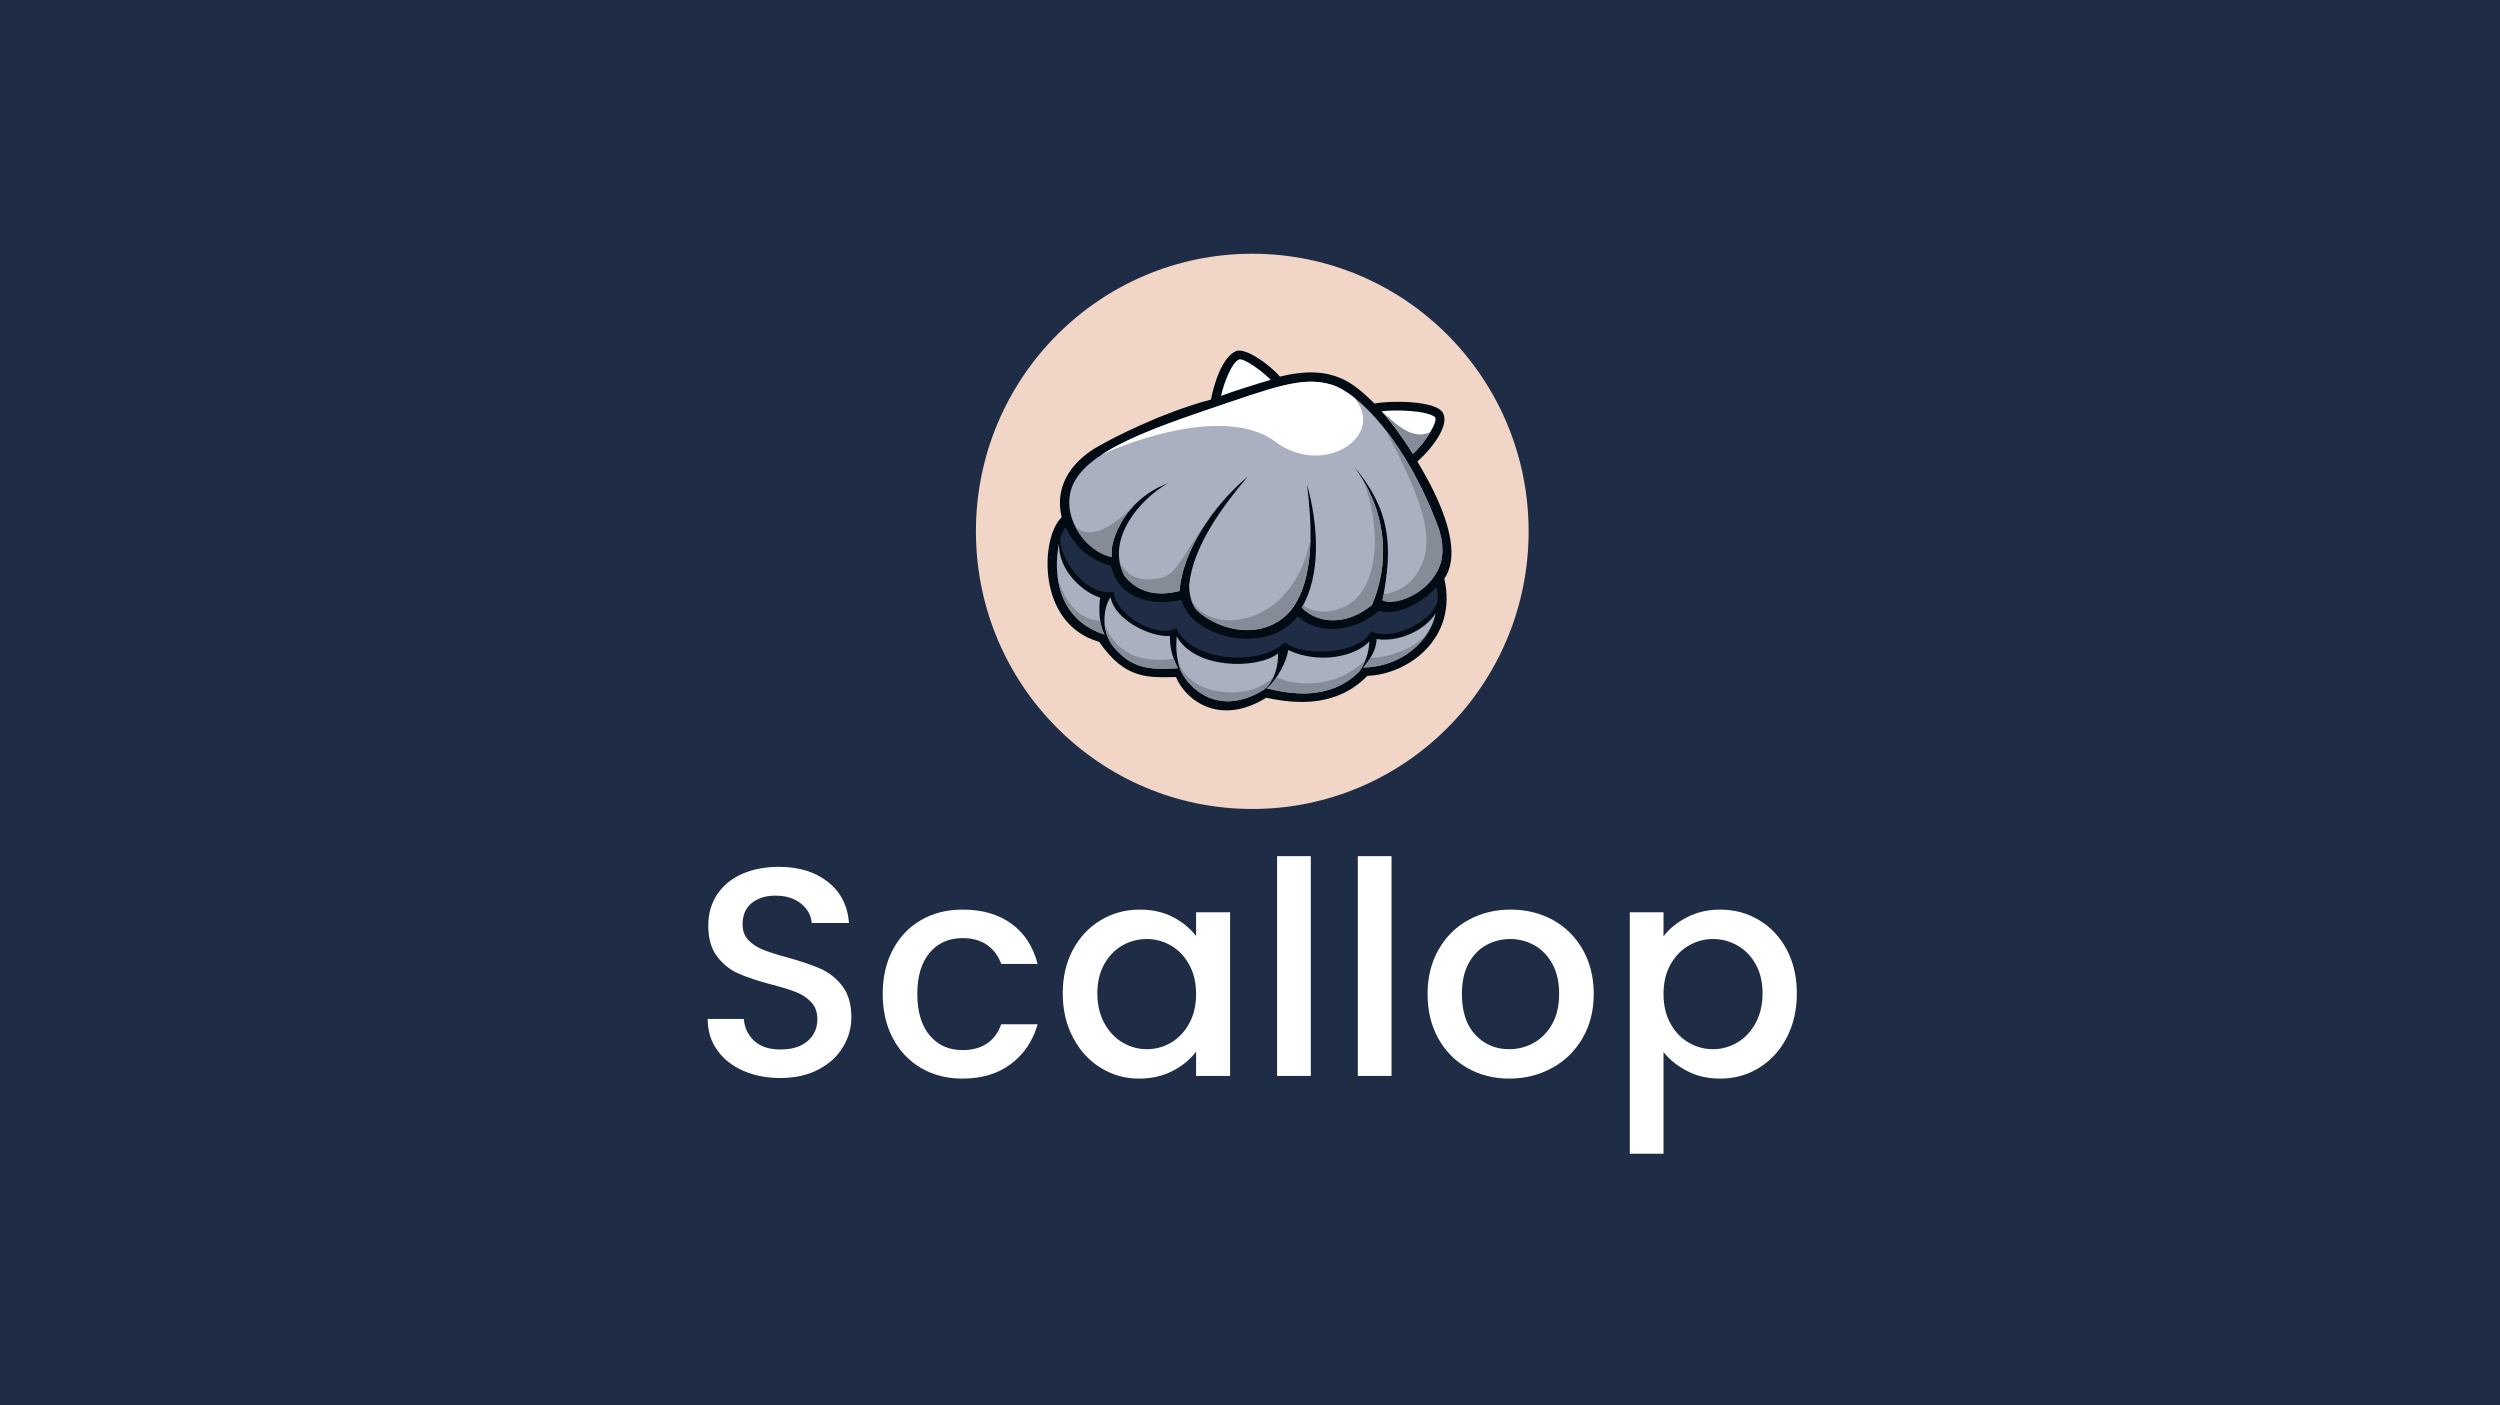
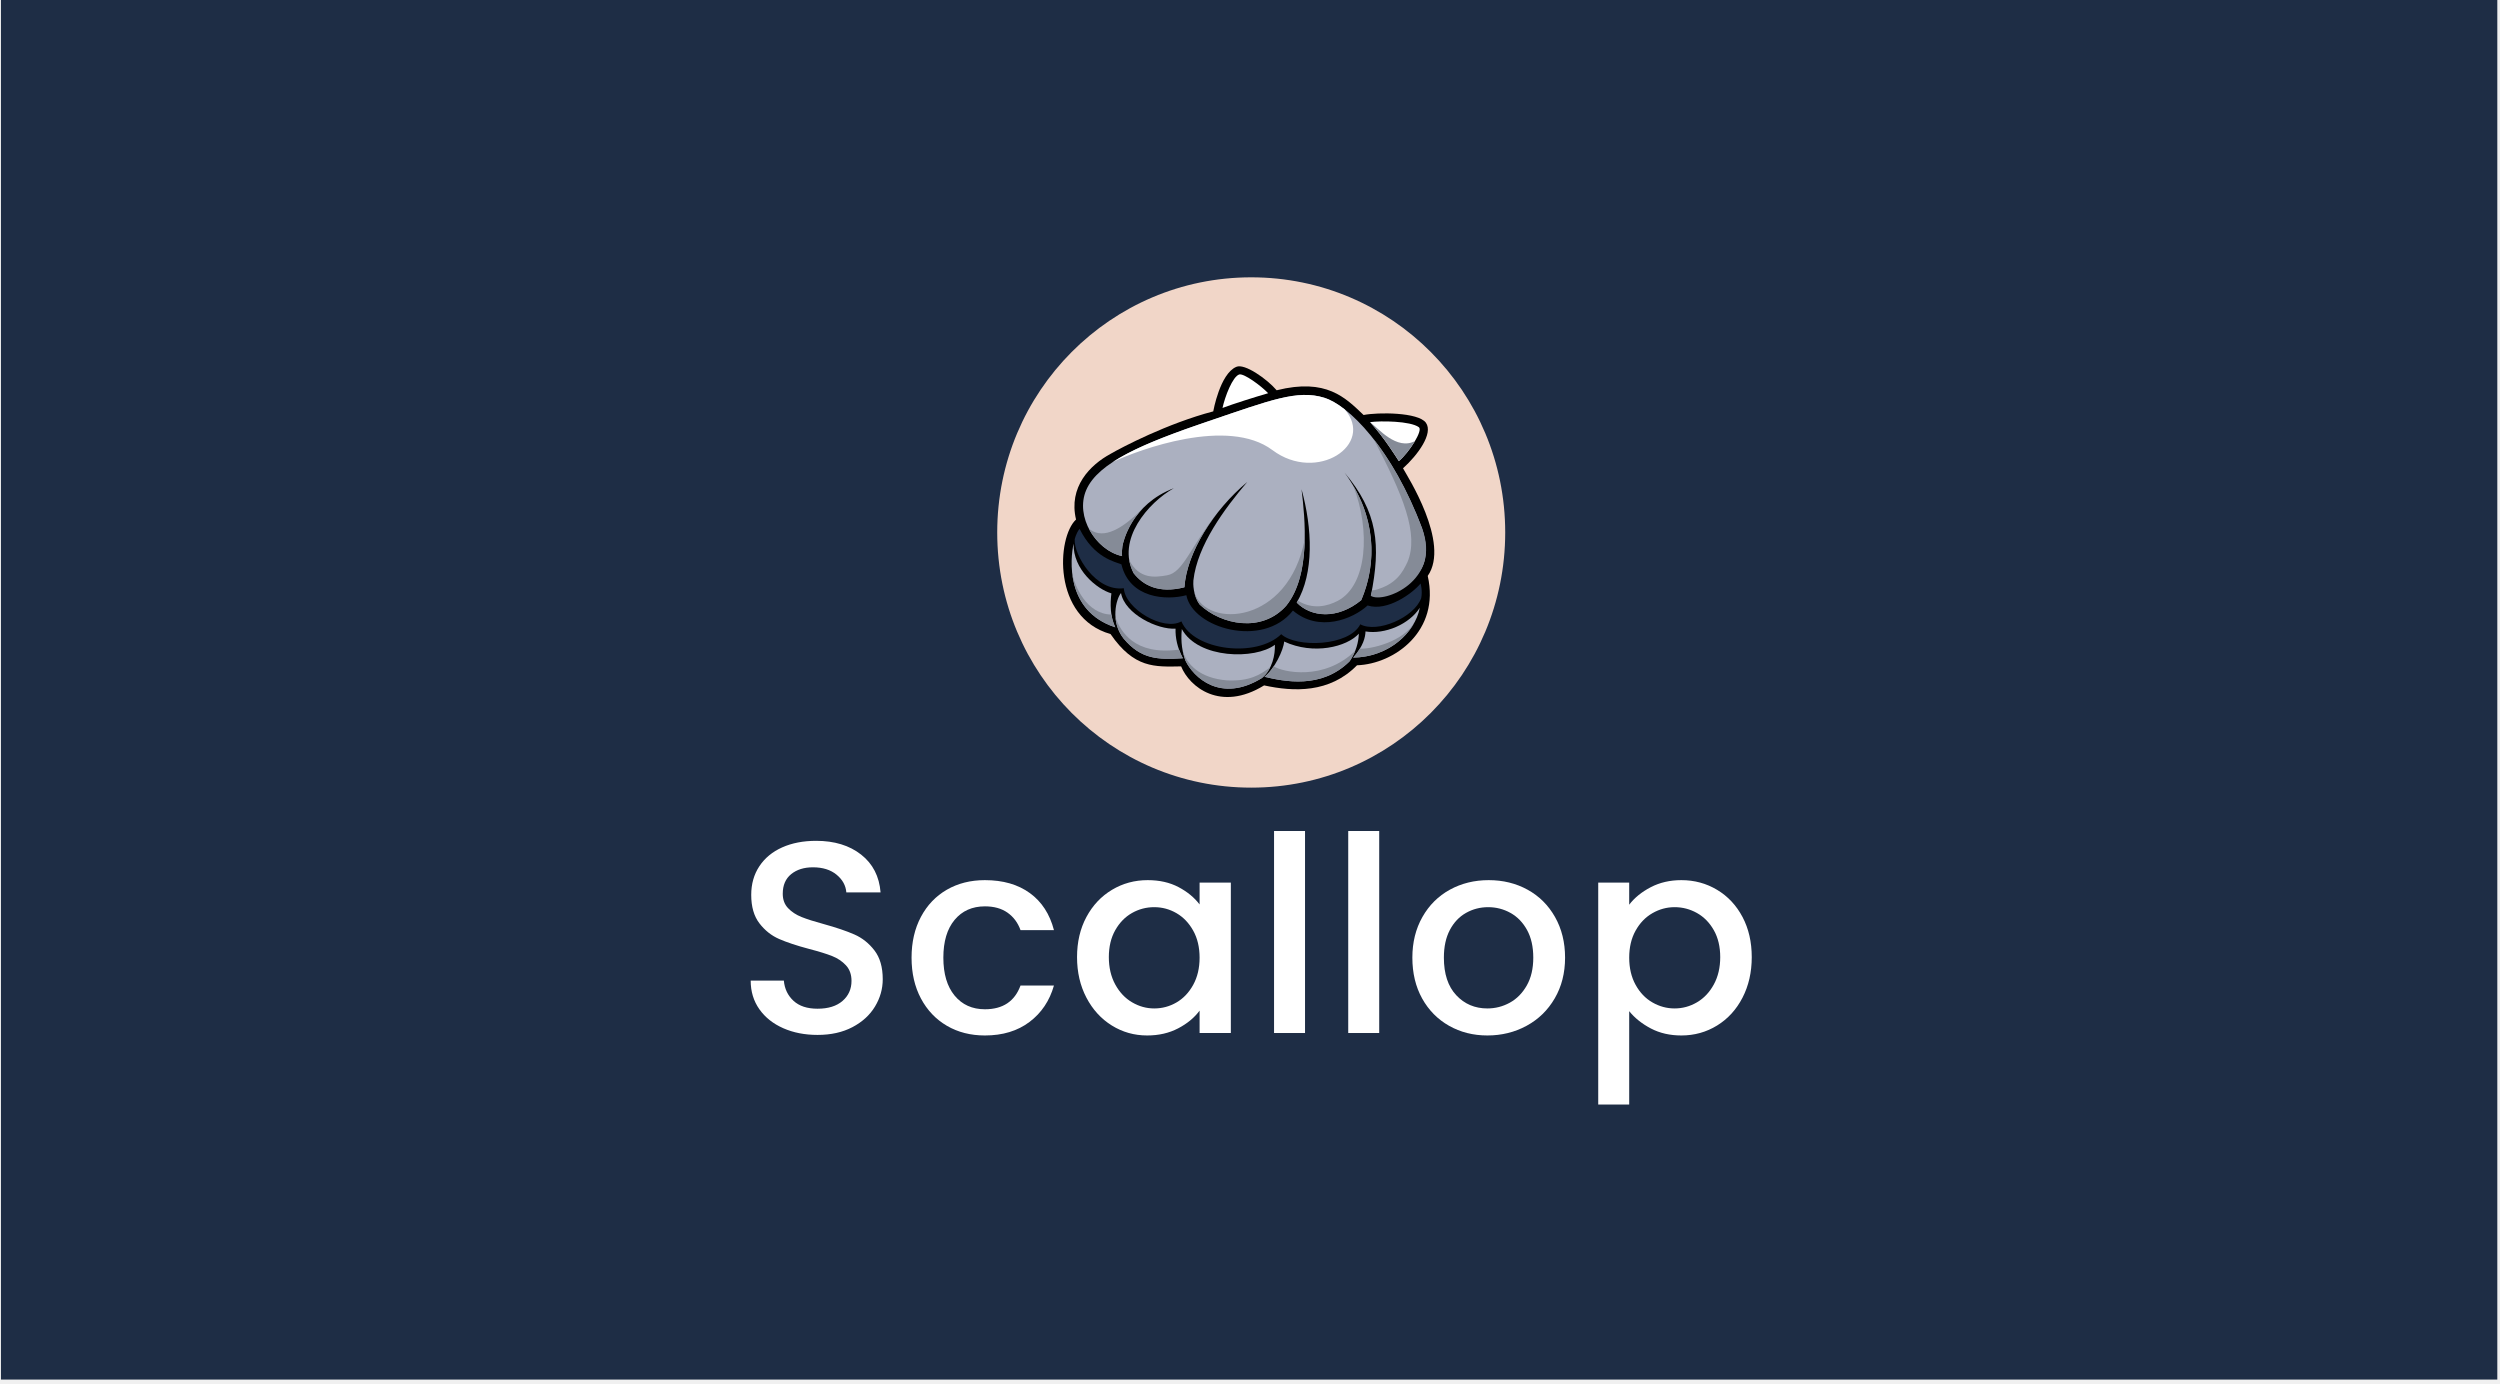
- <svg xmlns="http://www.w3.org/2000/svg" width="500" height="281" viewBox="0 0 500 281" fill="none">
-   <rect width="500" height="281" fill="#1E2D45" />
-   <path d="M250.454 161.793C280.978 161.793 305.723 136.935 305.723 106.271C305.723 75.607 280.978 50.749 250.454 50.749C219.929 50.749 195.184 75.607 195.184 106.271C195.184 136.935 219.929 161.793 250.454 161.793Z" fill="#F1D6C8" />
-   <path d="M283.482 92.305C286.714 89.4 290.114 84.711 288.467 82.397C286.82 80.084 277.965 80.089 274.907 80.709C270.939 76.937 266.826 72.623 255.99 75.326C253.847 72.829 248.993 69.429 247.213 70.229C243.645 71.718 242.19 79.917 242.19 79.917C232.154 82.56 222.308 87.738 219.884 89.141C215.353 91.589 210.653 96.377 212.333 103.453C208.139 107.316 207.149 124.788 219.837 128.371C224.998 135.848 229.457 135.511 235.199 135.408C236.989 139.853 243.768 145.397 253.257 139.545C259.686 140.942 267.492 141.274 273.474 135.17C281.617 134.886 291.6 127.703 288.861 115.722C293.845 108.585 284.284 93.795 283.483 92.305H283.482Z" fill="#010B13" />
-   <path d="M272.127 134.033C272.061 134.102 271.992 134.171 271.924 134.24C271.992 134.172 272.059 134.103 272.127 134.033Z" fill="white" />
-   <path d="M287.623 105.344C281.085 87.943 271.627 78.575 266.347 76.953C260.52 75.15 254.657 77.475 241.201 82.042C226.936 86.884 217.15 91.01 214.554 97.024C212.045 102.835 216.684 110.174 222.347 111.407C222.257 110.597 222.399 109.44 222.429 109.255C222.585 108.273 224.391 100.158 233.614 96.634C228.042 99.77 221.046 107.843 224.877 115.14C226.884 117.707 230.303 119.642 235.919 118.191C236.412 110.679 242.236 101.448 249.592 95.277C244.698 101.033 238.714 109.057 237.868 116.709C237.801 117.308 237.785 120.031 239.257 121.973C243.926 126.355 252.717 128.198 258.058 122.222C263.439 115.577 262.171 103.276 261.401 96.857C263.764 105.41 264.151 115.104 260.353 121.527C263.465 124.722 269.194 125.262 274.388 120.999C277.834 112.96 277.762 102.681 270.75 93.231C277.989 101.844 278.706 108.977 276.488 120.067C283.197 118.246 291.071 116.287 287.624 105.343L287.623 105.344Z" fill="#ABB0C0" />
-   <path d="M220.027 119.52C216.839 118.586 211.653 114.323 211.807 108.701C211.059 112.004 209.999 123.36 220.874 126.908C219.741 124.554 219.748 121.799 220.027 119.52Z" fill="#ABB0C0" />
-   <path d="M233.988 127.194C230.104 127.466 222.944 124.023 222.119 119.445C221.07 120.714 219.743 125.578 222.665 129.332C226.466 133.894 230.186 133.976 235.589 133.64C234.341 131.32 233.926 129.126 233.988 127.194L233.988 127.194Z" fill="#ABB0C0" />
-   <path d="M273.872 128.292C273.872 128.292 273.872 128.291 273.872 128.29C271.245 131.174 264.026 132.982 257.616 130.001C257.511 131.797 255.491 136.024 253.342 137.676C257.528 138.655 265.679 140.448 271.87 134.293C273.282 132.217 273.803 130.119 273.873 128.291L273.872 128.292Z" fill="#ABB0C0" />
-   <path d="M235.351 127.288C235.059 130.266 235.512 132.422 236.156 134.175C237.849 137.718 243.742 143.517 252.781 137.941C255.101 135.965 255.665 132.863 255.606 130.701C251.329 133.957 238.916 133.817 235.351 127.288Z" fill="#ABB0C0" />
-   <path d="M275.321 127.805V127.806C275.286 129.049 274.849 131.012 272.642 133.498C280.326 133.399 286.094 128.115 287.139 122.648C284.842 126.259 279.52 128.498 275.321 127.805Z" fill="#ABB0C0" />
-   <path d="M236.001 133.732C235.989 133.693 235.976 133.655 235.964 133.616C235.976 133.655 235.989 133.694 236.001 133.732Z" fill="#717071" />
-   <path d="M252.781 137.94C253.59 137.441 254.065 136.627 254.465 135.84C254.049 136.607 253.5 137.328 252.781 137.94Z" fill="#717071" />
-   <path d="M211.517 115.303C212.05 119.677 214.242 124.745 220.874 126.909C220.449 126.025 220.184 125.085 220.034 124.135C214.632 124.04 212.086 117.971 211.516 115.304L211.517 115.303Z" fill="#858B97" />
-   <path d="M220.928 124.843C221.061 126.328 221.557 127.91 222.664 129.332C226.466 133.894 230.186 133.976 235.589 133.64C235.246 133.002 234.968 132.375 234.743 131.759C224.906 133.086 222.028 127.681 220.928 124.844L220.928 124.843Z" fill="#858B97" />
-   <path d="M254.465 135.841C254.507 135.757 254.551 135.672 254.592 135.588C252.378 137.271 250.098 138.668 245.202 138.456C239.263 137.982 236.425 134.968 235.542 132.014C235.577 132.191 235.616 132.363 235.657 132.533C235.666 132.574 235.676 132.614 235.686 132.655C235.77 132.989 235.863 133.309 235.963 133.616C235.975 133.654 235.987 133.692 236 133.729C236.05 133.88 236.101 134.029 236.155 134.175C237.848 137.718 243.741 143.516 252.78 137.94C253.499 137.328 254.048 136.607 254.464 135.84L254.465 135.841Z" fill="#858B97" />
-   <path d="M271.869 134.294C272.389 133.53 272.787 132.763 273.088 132.007C266.308 138.634 257.315 136.671 255.349 135.399C254.736 136.317 254.046 137.135 253.342 137.677C257.528 138.655 265.679 140.448 271.87 134.294H271.869Z" fill="#858B97" />
-   <path d="M274.112 131.533C273.741 132.144 273.261 132.8 272.641 133.498C278.917 133.417 283.913 129.878 286.104 125.605C283.73 130.103 276.184 131.747 274.112 131.532V131.533Z" fill="#858B97" />
-   <path d="M213.098 105.464C212.295 106.522 212.043 107.76 212.043 107.76C211.839 111.173 216.619 119.196 222.731 118.401C222.991 122.888 231.395 127.829 235.261 125.615C237.933 131.988 251.602 133.633 256.983 128.403C260.236 131.407 271.794 131.05 274.185 126.252C277.861 128.244 285.896 124.797 287.442 120.557C287.768 118.962 287.304 117.377 287.304 117.377C285.64 119.433 280.079 123.551 275.775 122.156C272.549 125.129 265.179 128.069 259.529 123.261C253.023 131.566 237.71 127.109 236.337 119.919C232.054 121.075 224.004 120.687 222.207 113.205C220.878 112.645 216.271 111.868 213.098 105.464Z" fill="#1E2D45" />
-   <path d="M244.205 79.174C246.515 78.297 251.309 76.79 254.141 75.966C252.499 74.262 248.892 71.654 247.874 71.878C246.409 72.285 244.714 76.772 244.205 79.174Z" fill="white" />
-   <path d="M276.318 82.261C279.524 85.79 282.061 89.966 282.579 90.739C284.805 88.853 287.885 84.067 286.937 83.366C285.097 82.005 278.593 81.94 276.318 82.261Z" fill="white" />
-   <path d="M240.203 82.382C240.028 82.442 239.854 82.502 239.681 82.562C239.595 82.591 239.509 82.621 239.423 82.651C239.25 82.71 239.077 82.77 238.905 82.83C238.826 82.857 238.748 82.884 238.671 82.911C238.428 82.995 238.186 83.079 237.946 83.163C237.938 83.166 237.93 83.169 237.922 83.172C237.687 83.254 237.453 83.337 237.221 83.419C237.145 83.445 237.07 83.472 236.994 83.499C236.828 83.558 236.662 83.617 236.497 83.676C236.416 83.705 236.335 83.734 236.254 83.763C236.088 83.823 235.922 83.882 235.757 83.941C235.686 83.967 235.614 83.992 235.544 84.018C235.079 84.186 234.621 84.354 234.169 84.521C234.099 84.547 234.031 84.572 233.962 84.598C233.804 84.657 233.646 84.716 233.489 84.775C233.413 84.803 233.336 84.832 233.26 84.861C233.103 84.92 232.947 84.979 232.791 85.038C232.725 85.064 232.658 85.088 232.592 85.114C232.373 85.197 232.155 85.281 231.939 85.364H231.938C231.724 85.447 231.511 85.531 231.299 85.613C231.237 85.638 231.175 85.662 231.112 85.687C230.961 85.747 230.811 85.806 230.661 85.866C230.592 85.894 230.522 85.921 230.453 85.949C230.304 86.009 230.157 86.068 230.011 86.128C229.949 86.153 229.888 86.178 229.827 86.203C229.417 86.37 229.015 86.537 228.62 86.704C228.563 86.728 228.507 86.752 228.451 86.776C228.308 86.836 228.167 86.897 228.027 86.957C227.963 86.984 227.9 87.012 227.837 87.039C227.697 87.1 227.558 87.16 227.42 87.222C227.365 87.245 227.311 87.269 227.257 87.293C226.877 87.461 226.505 87.629 226.14 87.798C226.087 87.823 226.035 87.847 225.983 87.871C225.852 87.932 225.722 87.993 225.592 88.055C225.534 88.082 225.476 88.109 225.418 88.137C225.29 88.199 225.162 88.26 225.035 88.322C224.985 88.346 224.935 88.37 224.885 88.394C224.537 88.564 224.196 88.735 223.863 88.907C223.815 88.931 223.768 88.956 223.721 88.98C223.601 89.042 223.482 89.105 223.364 89.166C223.312 89.194 223.259 89.222 223.207 89.25C223.089 89.313 222.973 89.376 222.857 89.439C222.812 89.463 222.767 89.487 222.723 89.512C222.408 89.685 222.1 89.859 221.799 90.034C221.756 90.059 221.713 90.085 221.67 90.11C221.563 90.174 221.456 90.237 221.35 90.301C221.304 90.329 221.257 90.358 221.21 90.386C221.104 90.451 220.999 90.516 220.895 90.58C220.856 90.604 220.816 90.629 220.777 90.653C220.635 90.743 220.495 90.832 220.358 90.922C226.033 88.235 245.383 81.084 255.07 88.345C264.756 95.607 277.445 87.116 270.784 79.473C269.129 78.183 267.616 77.343 266.347 76.953C260.519 75.151 254.657 77.475 241.2 82.043C240.947 82.128 240.696 82.214 240.446 82.299C240.365 82.327 240.285 82.355 240.203 82.382Z" fill="white" />
-   <path d="M242.803 102.401C237.13 109.575 235.658 114.948 232.179 115.58C229.404 116.085 226.079 116.428 223.913 112.318C224.075 113.264 224.387 114.208 224.876 115.14C226.883 117.707 230.302 119.643 235.918 118.192C236.244 113.22 238.908 107.494 242.804 102.401H242.803Z" fill="#858B97" />
-   <path d="M238.098 119.396C238.3 120.253 238.653 121.178 239.256 121.973C243.925 126.355 252.716 128.198 258.057 122.222C261.074 118.495 262 112.991 262.097 107.742C258.552 126.327 240.795 127.227 238.098 119.396Z" fill="#858B97" />
-   <path d="M274.778 120.032C274.84 119.869 274.903 119.706 274.962 119.541C274.998 119.442 275.033 119.342 275.068 119.241C275.12 119.094 275.171 118.945 275.22 118.796C275.256 118.688 275.291 118.578 275.326 118.469C275.371 118.327 275.416 118.184 275.459 118.04C275.493 117.926 275.527 117.811 275.56 117.695C275.6 117.556 275.638 117.416 275.676 117.276C275.708 117.157 275.74 117.037 275.771 116.917C275.806 116.779 275.839 116.641 275.872 116.503C275.901 116.379 275.931 116.256 275.959 116.131C275.989 115.996 276.017 115.859 276.046 115.723C276.072 115.595 276.1 115.467 276.124 115.339C276.15 115.207 276.173 115.073 276.196 114.941C276.22 114.806 276.245 114.673 276.267 114.538C276.285 114.424 276.301 114.308 276.318 114.194C276.364 113.879 276.406 113.562 276.442 113.243C276.452 113.154 276.464 113.066 276.473 112.977C276.49 112.81 276.504 112.642 276.518 112.473C276.526 112.372 276.536 112.27 276.543 112.168C276.556 112 276.564 111.83 276.574 111.661C276.579 111.56 276.585 111.458 276.59 111.356C276.597 111.184 276.601 111.012 276.606 110.839C276.608 110.74 276.61 110.64 276.611 110.541C276.613 110.364 276.613 110.187 276.612 110.009C276.611 109.915 276.61 109.821 276.608 109.727C276.604 109.543 276.599 109.359 276.592 109.175C276.588 109.089 276.584 109.004 276.579 108.918C276.57 108.724 276.559 108.529 276.545 108.334C276.54 108.267 276.534 108.198 276.528 108.131C276.511 107.917 276.493 107.704 276.471 107.49C276.469 107.465 276.466 107.441 276.463 107.416C276.352 106.374 276.179 105.323 275.938 104.268C275.936 104.26 275.934 104.25 275.932 104.242C275.876 104.001 275.816 103.76 275.754 103.518C275.744 103.479 275.734 103.438 275.723 103.399C275.663 103.169 275.598 102.939 275.531 102.709C275.517 102.659 275.502 102.609 275.487 102.559C275.419 102.332 275.348 102.105 275.274 101.878C275.258 101.828 275.241 101.777 275.225 101.726C275.148 101.496 275.068 101.266 274.985 101.036C274.97 100.994 274.954 100.952 274.939 100.91C274.85 100.67 274.759 100.429 274.664 100.189C274.656 100.169 274.647 100.149 274.639 100.129C274.1 98.785 273.443 97.443 272.658 96.111C276.472 105.908 275.668 117.748 269.323 121.123C267.012 122.353 263.773 123.106 260.599 121.097C260.598 121.096 260.597 121.096 260.596 121.095C260.516 121.241 260.436 121.386 260.353 121.528C263.465 124.723 269.194 125.262 274.388 121C274.49 120.761 274.589 120.52 274.685 120.276C274.717 120.195 274.747 120.113 274.779 120.032H274.778Z" fill="#858B97" />
-   <path d="M287.623 105.344C284.523 97.092 280.765 90.648 277.108 85.978C283.455 98.068 287.03 106.635 284.44 112.731C283.446 114.804 282.093 117.563 277.332 118.81C277.249 118.835 276.866 118.806 276.794 118.839C276.725 119.214 276.563 119.683 276.487 120.067C279.272 121.815 291.939 116.785 287.623 105.343V105.344Z" fill="#858B97" />
-   <path d="M286.091 86.37C282.127 88.501 278.034 83.562 276.318 82.26C279.525 85.789 282.061 89.965 282.579 90.739C283.75 89.746 285.158 87.951 286.091 86.37Z" fill="#858B97" />
-   <path d="M226.963 100.926C221.409 106.566 217.654 107.582 215.094 105.392C216.603 108.361 219.329 110.751 222.346 111.408C222.256 110.597 222.398 109.44 222.428 109.255C222.535 108.58 223.422 104.534 226.963 100.926Z" fill="#858B97" />
-   <path d="M148.634 214.146C146.425 213.176 144.691 211.8 143.431 210.018C142.168 208.236 141.538 206.157 141.538 203.781H148.752C148.909 205.563 149.609 207.028 150.851 208.176C152.092 209.325 153.837 209.899 156.083 209.899C158.409 209.899 160.222 209.335 161.524 208.206C162.824 207.077 163.475 205.622 163.475 203.84C163.475 202.454 163.07 201.325 162.262 200.454C161.454 199.583 160.448 198.91 159.246 198.435C158.043 197.96 156.379 197.445 154.25 196.89C151.569 196.178 149.391 195.455 147.716 194.722C146.04 193.99 144.611 192.851 143.429 191.307C142.246 189.762 141.655 187.704 141.655 185.129C141.655 182.753 142.246 180.674 143.429 178.892C144.611 177.11 146.267 175.744 148.396 174.793C150.524 173.843 152.987 173.368 155.787 173.368C159.768 173.368 163.03 174.368 165.573 176.367C168.116 178.367 169.525 181.11 169.801 184.594H162.35C162.232 183.089 161.523 181.802 160.222 180.733C158.921 179.664 157.206 179.129 155.077 179.129C153.145 179.129 151.568 179.625 150.347 180.614C149.125 181.605 148.514 183.03 148.514 184.891C148.514 186.159 148.898 187.198 149.667 188.009C150.435 188.821 151.411 189.465 152.594 189.94C153.777 190.415 155.392 190.931 157.442 191.484C160.162 192.237 162.38 192.989 164.094 193.741C165.809 194.494 167.266 195.652 168.47 197.217C169.671 198.782 170.273 200.87 170.273 203.483C170.273 205.583 169.711 207.563 168.587 209.423C167.464 211.285 165.827 212.78 163.679 213.908C161.53 215.037 158.998 215.601 156.081 215.601C153.322 215.601 150.838 215.117 148.631 214.146L148.634 214.146Z" fill="white" />
-   <path d="M178.582 189.911C179.942 187.357 181.824 185.388 184.229 184.001C186.633 182.615 189.393 181.922 192.507 181.922C196.449 181.922 199.711 182.863 202.293 184.744C204.875 186.625 206.619 189.309 207.526 192.793H200.253C199.662 191.169 198.716 189.903 197.414 188.991C196.114 188.081 194.478 187.625 192.506 187.625C189.747 187.625 187.55 188.606 185.914 190.566C184.278 192.526 183.46 195.269 183.46 198.792C183.46 202.316 184.278 205.069 185.914 207.049C187.55 209.03 189.747 210.019 192.506 210.019C196.409 210.019 198.991 208.297 200.253 204.851H207.526C206.58 208.177 204.806 210.821 202.205 212.781C199.603 214.741 196.37 215.722 192.507 215.722C189.393 215.722 186.633 215.019 184.229 213.613C181.824 212.208 179.942 210.227 178.582 207.673C177.222 205.119 176.542 202.159 176.542 198.792C176.542 195.426 177.222 192.466 178.582 189.911Z" fill="white" />
-   <path d="M214.592 189.941C215.951 187.407 217.804 185.437 220.149 184.031C222.494 182.626 225.087 181.922 227.925 181.922C230.487 181.922 232.724 182.427 234.636 183.437C236.548 184.447 238.075 185.704 239.219 187.209V182.457H246.019V215.186H239.219V210.316C238.075 211.86 236.519 213.148 234.548 214.177C232.576 215.206 230.329 215.721 227.807 215.721C225.007 215.721 222.446 214.998 220.12 213.553C217.794 212.108 215.951 210.088 214.592 207.494C213.231 204.901 212.552 201.96 212.552 198.673C212.552 195.386 213.231 192.476 214.592 189.941ZM237.83 192.911C236.903 191.248 235.691 189.981 234.193 189.11C232.695 188.239 231.079 187.803 229.345 187.803C227.611 187.803 225.994 188.229 224.496 189.08C222.998 189.932 221.785 191.18 220.859 192.823C219.933 194.466 219.47 196.416 219.47 198.673C219.47 200.93 219.933 202.911 220.859 204.613C221.785 206.316 223.007 207.613 224.526 208.504C226.042 209.395 227.65 209.841 229.345 209.841C231.079 209.841 232.695 209.405 234.193 208.534C235.691 207.663 236.903 206.386 237.83 204.702C238.755 203.019 239.219 201.049 239.219 198.792C239.219 196.535 238.755 194.574 237.83 192.911V192.911Z" fill="white" />
-   <path d="M262.162 171.23V215.186H255.421V171.23H262.162Z" fill="white" />
-   <path d="M278.304 171.23V215.186H271.563V171.23H278.304Z" fill="white" />
-   <path d="M293.499 213.612C291.016 212.207 289.064 210.226 287.645 207.672C286.226 205.118 285.516 202.158 285.516 198.792C285.516 195.465 286.246 192.516 287.704 189.941C289.162 187.367 291.153 185.388 293.676 184.001C296.199 182.615 299.017 181.922 302.132 181.922C305.246 181.922 308.064 182.615 310.588 184.001C313.11 185.388 315.101 187.367 316.56 189.941C318.018 192.516 318.748 195.465 318.748 198.792C318.748 202.118 317.999 205.068 316.501 207.642C315.003 210.217 312.963 212.207 310.381 213.612C307.799 215.018 304.95 215.72 301.837 215.72C298.762 215.72 295.983 215.018 293.499 213.612L293.499 213.612ZM306.715 208.593C308.231 207.761 309.464 206.513 310.41 204.85C311.356 203.187 311.829 201.168 311.829 198.792C311.829 196.415 311.376 194.406 310.47 192.763C309.562 191.12 308.36 189.882 306.862 189.05C305.364 188.219 303.748 187.803 302.014 187.803C300.28 187.803 298.673 188.219 297.195 189.05C295.716 189.882 294.543 191.12 293.677 192.763C292.809 194.406 292.376 196.416 292.376 198.792C292.376 202.317 293.272 205.039 295.067 206.959C296.86 208.881 299.117 209.841 301.837 209.841C303.571 209.841 305.198 209.424 306.715 208.593L306.715 208.593Z" fill="white" />
-   <path d="M337.373 183.466C339.343 182.437 341.572 181.922 344.055 181.922C346.893 181.922 349.484 182.626 351.83 184.031C354.175 185.437 356.018 187.408 357.359 189.941C358.699 192.476 359.369 195.386 359.369 198.673C359.369 201.96 358.699 204.901 357.359 207.494C356.018 210.088 354.175 212.108 351.83 213.553C349.484 214.998 346.893 215.721 344.055 215.721C341.572 215.721 339.363 215.216 337.432 214.206C335.5 213.196 333.923 211.94 332.702 210.434V230.749H325.961V182.457H332.702V187.268C333.845 185.764 335.401 184.497 337.373 183.466ZM351.121 192.822C350.194 191.179 348.972 189.932 347.455 189.08C345.937 188.228 344.31 187.802 342.577 187.802C340.881 187.802 339.274 188.239 337.757 189.109C336.24 189.98 335.017 191.247 334.091 192.91C333.164 194.573 332.702 196.533 332.702 198.791C332.702 201.049 333.164 203.018 334.091 204.701C335.017 206.385 336.24 207.662 337.757 208.533C339.274 209.405 340.881 209.84 342.577 209.84C344.31 209.84 345.937 209.394 347.455 208.503C348.972 207.612 350.194 206.315 351.121 204.612C352.047 202.91 352.51 200.93 352.51 198.672C352.51 196.415 352.047 194.465 351.121 192.822Z" fill="white" />
+ <svg xmlns="http://www.w3.org/2000/svg" width="544" height="301" viewBox="0 0 544 301" fill="none">
+   <rect width="543.208" height="300.194" transform="translate(0.208252)" fill="#1E2D45" />
+   <path d="M272.266 171.39C302.79 171.39 327.535 146.532 327.535 115.868C327.535 85.204 302.79 60.346 272.266 60.346C241.741 60.346 216.996 85.204 216.996 115.868C216.996 146.532 241.741 171.39 272.266 171.39Z" fill="#F1D6C8" />
+   <path d="M305.294 101.902C308.526 98.997 311.927 94.308 310.28 91.994C308.632 89.681 299.777 89.686 296.72 90.306C292.751 86.534 288.639 82.219 277.802 84.923C275.66 82.426 270.805 79.026 269.025 79.826C265.457 81.315 264.003 89.514 264.003 89.514C253.967 92.157 244.121 97.335 241.696 98.738C237.165 101.186 232.465 105.974 234.146 113.05C229.951 116.913 228.962 134.385 241.65 137.968C246.81 145.445 251.27 145.108 257.012 145.005C258.802 149.45 265.581 154.994 275.069 149.142C281.498 150.539 289.304 150.871 295.286 144.767C303.43 144.483 313.413 137.3 310.674 125.318C315.658 118.182 306.097 103.392 305.295 101.902H305.294Z" fill="black" />
+   <path d="M293.939 143.63C293.873 143.698 293.805 143.768 293.736 143.837C293.804 143.769 293.872 143.7 293.939 143.63Z" fill="white" />
+   <path d="M309.435 114.941C302.898 97.54 293.439 88.171 288.159 86.55C282.332 84.747 276.47 87.072 263.013 91.639C248.748 96.481 238.962 100.607 236.366 106.621C233.858 112.432 238.497 119.771 244.159 121.004C244.07 120.194 244.212 119.037 244.241 118.852C244.398 117.87 246.204 109.755 255.426 106.231C249.855 109.367 242.858 117.44 246.689 124.736C248.696 127.304 252.116 129.239 257.731 127.788C258.225 120.276 264.049 111.045 271.405 104.874C266.511 110.63 260.526 118.654 259.681 126.306C259.614 126.905 259.597 129.628 261.069 131.57C265.738 135.952 274.53 137.795 279.871 131.818C285.251 125.174 283.983 112.873 283.214 106.454C285.576 115.007 285.964 124.701 282.166 131.124C285.278 134.319 291.007 134.859 296.201 130.596C299.646 122.557 299.575 112.278 292.563 102.828C299.802 111.441 300.519 118.574 298.3 129.664C305.009 127.843 312.883 125.884 309.436 114.94L309.435 114.941Z" fill="#ABB0C0" />
+   <path d="M241.839 129.117C238.651 128.183 233.465 123.92 233.619 118.298C232.872 121.601 231.812 132.957 242.686 136.505C241.553 134.151 241.561 131.396 241.839 129.117Z" fill="#ABB0C0" />
+   <path d="M255.8 136.791C251.916 137.063 244.757 133.62 243.932 129.042C242.882 130.31 241.555 135.175 244.477 138.929C248.279 143.491 251.999 143.573 257.401 143.237C256.154 140.917 255.738 138.722 255.801 136.791L255.8 136.791Z" fill="#ABB0C0" />
+   <path d="M295.685 137.889C295.685 137.889 295.685 137.888 295.685 137.887C293.057 140.771 285.838 142.578 279.429 139.598C279.324 141.394 277.304 145.621 275.154 147.273C279.341 148.252 287.492 150.045 293.682 143.89C295.095 141.814 295.615 139.716 295.685 137.888L295.685 137.889Z" fill="#ABB0C0" />
+   <path d="M257.164 136.885C256.872 139.863 257.324 142.019 257.968 143.772C259.662 147.315 265.554 153.113 274.593 147.538C276.913 145.562 277.477 142.459 277.418 140.297C273.142 143.554 260.728 143.414 257.164 136.885Z" fill="#ABB0C0" />
+   <path d="M297.133 137.402V137.403C297.099 138.646 296.661 140.609 294.455 143.095C302.138 142.996 307.906 137.712 308.952 132.245C306.654 135.856 301.333 138.095 297.133 137.402Z" fill="#ABB0C0" />
+   <path d="M257.814 143.329C257.801 143.29 257.788 143.252 257.776 143.213C257.789 143.252 257.801 143.291 257.814 143.329Z" fill="#717071" />
+   <path d="M274.593 147.537C275.402 147.038 275.877 146.224 276.277 145.437C275.862 146.204 275.312 146.925 274.593 147.537Z" fill="#717071" />
+   <path d="M233.329 124.9C233.862 129.274 236.055 134.342 242.686 136.506C242.261 135.622 241.996 134.682 241.846 133.732C236.444 133.636 233.898 127.568 233.329 124.901L233.329 124.9Z" fill="#858B97" />
+   <path d="M242.74 134.44C242.873 135.925 243.37 137.507 244.477 138.928C248.278 143.491 251.999 143.573 257.401 143.236C257.058 142.599 256.781 141.972 256.556 141.356C246.718 142.683 243.84 137.278 242.741 134.441L242.74 134.44Z" fill="#858B97" />
+   <path d="M276.277 145.438C276.32 145.354 276.363 145.269 276.404 145.185C274.191 146.868 271.911 148.264 267.014 148.053C261.076 147.579 258.237 144.565 257.354 141.611C257.389 141.788 257.428 141.96 257.469 142.13C257.479 142.17 257.489 142.211 257.499 142.252C257.582 142.586 257.675 142.906 257.775 143.213C257.787 143.251 257.8 143.289 257.812 143.326C257.862 143.477 257.914 143.626 257.967 143.772C259.661 147.315 265.553 153.113 274.592 147.537C275.311 146.925 275.861 146.204 276.276 145.437L276.277 145.438Z" fill="#858B97" />
+   <path d="M293.682 143.891C294.201 143.127 294.6 142.36 294.9 141.604C288.12 148.231 279.127 146.268 277.161 144.996C276.548 145.914 275.859 146.732 275.154 147.274C279.34 148.252 287.491 150.045 293.682 143.891H293.682Z" fill="#858B97" />
+   <path d="M295.924 141.13C295.554 141.741 295.073 142.397 294.454 143.095C300.729 143.014 305.725 139.475 307.916 135.202C305.543 139.7 297.997 141.344 295.924 141.129V141.13Z" fill="#858B97" />
+   <path d="M234.91 115.061C234.108 116.119 233.855 117.357 233.855 117.357C233.651 120.77 238.431 128.793 244.543 127.998C244.803 132.485 253.207 137.426 257.074 135.212C259.745 141.585 273.415 143.23 278.795 138C282.048 141.004 293.606 140.647 295.997 135.849C299.674 137.841 307.708 134.394 309.254 130.154C309.58 128.559 309.117 126.974 309.117 126.974C307.453 129.03 301.891 133.148 297.588 131.753C294.361 134.726 286.992 137.666 281.342 132.858C274.835 141.163 259.523 136.706 258.15 129.516C253.867 130.672 245.817 130.284 244.019 122.802C242.69 122.242 238.083 121.465 234.91 115.061Z" fill="#1E2D45" />
+   <path d="M266.017 88.771C268.328 87.894 273.121 86.386 275.953 85.563C274.311 83.859 270.705 81.251 269.686 81.475C268.222 81.882 266.527 86.368 266.017 88.771Z" fill="white" />
+   <path d="M298.13 91.858C301.337 95.387 303.873 99.562 304.391 100.336C306.617 98.45 309.698 93.664 308.749 92.963C306.909 91.602 300.406 91.537 298.13 91.858Z" fill="white" />
+   <path d="M262.016 91.979C261.841 92.039 261.667 92.099 261.493 92.159C261.407 92.188 261.321 92.218 261.235 92.248C261.062 92.307 260.889 92.367 260.717 92.427C260.639 92.454 260.561 92.481 260.483 92.508C260.24 92.592 259.998 92.676 259.759 92.76C259.75 92.763 259.742 92.766 259.734 92.769C259.499 92.851 259.266 92.933 259.034 93.016C258.958 93.042 258.883 93.069 258.806 93.096C258.64 93.155 258.474 93.214 258.31 93.273C258.229 93.302 258.148 93.331 258.067 93.359C257.9 93.419 257.734 93.479 257.569 93.538C257.498 93.564 257.427 93.589 257.356 93.615C256.892 93.783 256.433 93.951 255.981 94.118C255.912 94.144 255.844 94.169 255.775 94.195C255.616 94.254 255.458 94.313 255.302 94.372C255.225 94.4 255.149 94.429 255.073 94.457C254.916 94.517 254.759 94.576 254.603 94.635C254.537 94.66 254.471 94.685 254.404 94.711C254.185 94.794 253.967 94.878 253.752 94.961H253.75C253.536 95.044 253.323 95.127 253.112 95.21C253.049 95.235 252.987 95.259 252.925 95.284C252.774 95.344 252.623 95.403 252.473 95.463C252.404 95.491 252.335 95.518 252.265 95.546C252.117 95.606 251.97 95.665 251.823 95.725C251.762 95.75 251.7 95.775 251.639 95.8C251.23 95.967 250.828 96.133 250.432 96.301C250.376 96.325 250.319 96.349 250.263 96.373C250.121 96.433 249.979 96.493 249.839 96.554C249.776 96.581 249.712 96.609 249.649 96.636C249.509 96.697 249.37 96.757 249.232 96.818C249.178 96.842 249.123 96.866 249.069 96.89C248.69 97.058 248.317 97.226 247.952 97.395C247.9 97.42 247.848 97.444 247.795 97.468C247.664 97.529 247.534 97.59 247.405 97.651C247.346 97.679 247.288 97.706 247.231 97.734C247.102 97.796 246.974 97.857 246.848 97.918C246.798 97.943 246.747 97.967 246.698 97.991C246.35 98.161 246.009 98.332 245.675 98.504C245.628 98.528 245.581 98.553 245.534 98.577C245.414 98.639 245.295 98.701 245.177 98.763C245.124 98.791 245.072 98.819 245.019 98.847C244.902 98.91 244.785 98.973 244.669 99.036C244.625 99.06 244.58 99.084 244.536 99.109C244.22 99.281 243.912 99.456 243.612 99.631C243.569 99.656 243.526 99.682 243.483 99.707C243.375 99.771 243.268 99.834 243.163 99.898C243.116 99.926 243.069 99.954 243.023 99.983C242.917 100.047 242.812 100.113 242.707 100.177C242.668 100.201 242.628 100.226 242.59 100.25C242.448 100.34 242.308 100.429 242.17 100.519C247.846 97.832 267.195 90.681 276.882 97.942C286.569 105.203 299.257 96.713 292.596 89.07C290.941 87.779 289.429 86.94 288.159 86.55C282.332 84.748 276.469 87.072 263.013 91.64C262.76 91.725 262.509 91.811 262.259 91.896C262.178 91.924 262.097 91.952 262.016 91.979Z" fill="white" />
+   <path d="M264.616 111.998C258.943 119.172 257.47 124.545 253.991 125.177C251.216 125.682 247.891 126.024 245.726 121.915C245.887 122.86 246.199 123.805 246.688 124.737C248.695 127.304 252.115 129.24 257.73 127.789C258.057 122.817 260.72 117.091 264.616 111.998H264.616Z" fill="#858B97" />
+   <path d="M259.91 128.993C260.113 129.85 260.466 130.775 261.068 131.57C265.737 135.952 274.529 137.795 279.87 131.819C282.887 128.092 283.813 122.588 283.909 117.339C280.364 135.924 262.608 136.824 259.91 128.993Z" fill="#858B97" />
+   <path d="M296.59 129.628C296.653 129.466 296.715 129.303 296.775 129.138C296.811 129.039 296.845 128.938 296.88 128.838C296.932 128.691 296.984 128.542 297.033 128.393C297.069 128.285 297.103 128.175 297.138 128.066C297.184 127.924 297.228 127.78 297.271 127.637C297.306 127.523 297.339 127.408 297.372 127.292C297.412 127.153 297.451 127.013 297.488 126.873C297.521 126.754 297.552 126.634 297.583 126.514C297.618 126.376 297.651 126.238 297.684 126.1C297.714 125.976 297.743 125.852 297.771 125.728C297.802 125.593 297.83 125.456 297.858 125.32C297.885 125.192 297.912 125.064 297.937 124.936C297.962 124.803 297.985 124.67 298.009 124.537C298.032 124.403 298.058 124.27 298.079 124.135C298.098 124.021 298.113 123.905 298.13 123.791C298.177 123.476 298.218 123.158 298.254 122.84C298.264 122.751 298.276 122.663 298.285 122.574C298.302 122.407 298.316 122.239 298.33 122.07C298.339 121.968 298.348 121.867 298.356 121.765C298.368 121.597 298.377 121.427 298.386 121.258C298.392 121.157 298.397 121.055 298.402 120.953C298.409 120.781 298.414 120.609 298.418 120.436C298.42 120.337 298.423 120.237 298.424 120.138C298.426 119.961 298.426 119.784 298.424 119.606C298.423 119.512 298.422 119.418 298.42 119.324C298.416 119.14 298.412 118.956 298.404 118.771C298.4 118.686 298.396 118.601 298.392 118.515C298.382 118.321 298.372 118.126 298.357 117.931C298.353 117.863 298.346 117.795 298.341 117.728C298.324 117.514 298.306 117.301 298.284 117.087C298.281 117.062 298.278 117.038 298.276 117.013C298.164 115.971 297.991 114.92 297.75 113.865C297.748 113.857 297.746 113.847 297.744 113.839C297.689 113.598 297.629 113.357 297.567 113.115C297.556 113.076 297.546 113.035 297.536 112.996C297.475 112.766 297.41 112.536 297.343 112.306C297.329 112.256 297.315 112.206 297.3 112.156C297.232 111.929 297.161 111.702 297.087 111.475C297.07 111.424 297.053 111.374 297.037 111.323C296.96 111.093 296.881 110.863 296.797 110.633C296.782 110.591 296.767 110.549 296.751 110.507C296.663 110.267 296.572 110.026 296.476 109.786C296.468 109.766 296.46 109.746 296.452 109.726C295.913 108.382 295.256 107.04 294.471 105.708C298.284 115.505 297.481 127.345 291.136 130.72C288.825 131.95 285.585 132.703 282.411 130.693C282.41 130.693 282.409 130.693 282.408 130.692C282.329 130.838 282.249 130.983 282.165 131.125C285.277 134.32 291.006 134.859 296.2 130.597C296.302 130.358 296.402 130.117 296.498 129.873C296.53 129.792 296.56 129.71 296.591 129.628H296.59Z" fill="#858B97" />
+   <path d="M309.435 114.941C306.335 106.689 302.578 100.245 298.921 95.575C305.267 107.665 308.842 116.232 306.252 122.328C305.258 124.4 303.905 127.16 299.144 128.407C299.061 128.432 298.678 128.403 298.607 128.436C298.538 128.811 298.376 129.28 298.299 129.663C301.085 131.412 313.752 126.382 309.435 114.94V114.941Z" fill="#858B97" />
+   <path d="M307.903 95.967C303.94 98.098 299.847 93.159 298.131 91.857C301.337 95.386 303.873 99.562 304.392 100.336C305.563 99.343 306.97 97.548 307.903 95.967Z" fill="#858B97" />
+   <path d="M248.775 110.523C243.221 116.163 239.466 117.179 236.906 114.989C238.416 117.958 241.142 120.348 244.158 121.004C244.069 120.194 244.211 119.037 244.24 118.852C244.348 118.177 245.235 114.131 248.775 110.523Z" fill="#858B97" />
+   <path d="M170.446 223.743C168.238 222.773 166.504 221.397 165.243 219.615C163.981 217.833 163.35 215.754 163.35 213.378H170.564C170.721 215.16 171.422 216.625 172.663 217.773C173.905 218.922 175.649 219.496 177.896 219.496C180.222 219.496 182.035 218.932 183.336 217.802C184.636 216.674 185.287 215.219 185.287 213.437C185.287 212.051 184.882 210.922 184.075 210.051C183.267 209.18 182.261 208.507 181.059 208.032C179.856 207.556 178.191 207.042 176.062 206.487C173.381 205.775 171.203 205.052 169.528 204.319C167.852 203.587 166.423 202.448 165.241 200.904C164.058 199.359 163.467 197.301 163.467 194.726C163.467 192.35 164.058 190.271 165.241 188.489C166.423 186.707 168.079 185.341 170.208 184.39C172.337 183.44 174.8 182.965 177.599 182.965C181.581 182.965 184.843 183.965 187.385 185.964C189.928 187.964 191.337 190.707 191.613 194.191H184.163C184.044 192.686 183.335 191.399 182.034 190.33C180.733 189.261 179.019 188.726 176.89 188.726C174.958 188.726 173.381 189.222 172.16 190.211C170.937 191.201 170.326 192.627 170.326 194.488C170.326 195.756 170.71 196.795 171.479 197.606C172.248 198.418 173.223 199.062 174.406 199.537C175.589 200.012 177.205 200.528 179.254 201.081C181.975 201.834 184.192 202.586 185.906 203.338C187.621 204.091 189.079 205.249 190.282 206.814C191.483 208.379 192.085 210.467 192.085 213.08C192.085 215.18 191.524 217.159 190.4 219.02C189.276 220.882 187.64 222.377 185.492 223.505C183.343 224.634 180.81 225.198 177.894 225.198C175.134 225.198 172.651 224.714 170.443 223.743L170.446 223.743Z" fill="white" />
+   <path d="M200.394 199.508C201.755 196.954 203.636 194.985 206.041 193.598C208.445 192.212 211.205 191.519 214.319 191.519C218.261 191.519 221.524 192.46 224.106 194.341C226.688 196.222 228.431 198.906 229.339 202.39H222.066C221.475 200.766 220.528 199.499 219.227 198.588C217.926 197.678 216.29 197.222 214.319 197.222C211.559 197.222 209.362 198.203 207.726 200.163C206.09 202.123 205.273 204.866 205.273 208.389C205.273 211.913 206.09 214.666 207.726 216.646C209.362 218.626 211.559 219.616 214.319 219.616C218.221 219.616 220.803 217.894 222.066 214.448H229.339C228.393 217.774 226.618 220.418 224.017 222.378C221.415 224.338 218.182 225.319 214.319 225.319C211.205 225.319 208.445 224.616 206.041 223.21C203.636 221.805 201.754 219.824 200.394 217.27C199.035 214.716 198.355 211.756 198.355 208.389C198.355 205.023 199.035 202.063 200.394 199.508Z" fill="white" />
+   <path d="M236.404 199.538C237.764 197.004 239.617 195.034 241.962 193.628C244.307 192.222 246.899 191.519 249.738 191.519C252.3 191.519 254.536 192.024 256.449 193.034C258.36 194.044 259.888 195.301 261.032 196.806V192.054H267.832V224.783H261.032V219.913C259.888 221.457 258.331 222.745 256.36 223.773C254.388 224.803 252.141 225.318 249.619 225.318C246.82 225.318 244.258 224.595 241.932 223.15C239.606 221.704 237.764 219.684 236.404 217.091C235.044 214.497 234.364 211.557 234.364 208.27C234.364 204.983 235.044 202.073 236.404 199.538ZM259.642 202.508C258.715 200.845 257.504 199.578 256.005 198.706C254.507 197.836 252.891 197.4 251.157 197.4C249.423 197.4 247.806 197.826 246.309 198.677C244.81 199.529 243.598 200.777 242.672 202.419C241.745 204.063 241.283 206.013 241.283 208.27C241.283 210.527 241.745 212.508 242.672 214.21C243.598 215.913 244.82 217.21 246.338 218.101C247.855 218.992 249.462 219.438 251.157 219.438C252.891 219.438 254.507 219.002 256.005 218.131C257.503 217.26 258.715 215.983 259.642 214.299C260.568 212.616 261.032 210.646 261.032 208.389C261.032 206.132 260.568 204.171 259.642 202.508V202.508Z" fill="white" />
+   <path d="M283.974 180.827V224.783H277.234V180.827H283.974Z" fill="white" />
+   <path d="M300.116 180.827V224.783H293.375V180.827H300.116Z" fill="white" />
+   <path d="M315.311 223.209C312.829 221.804 310.876 219.823 309.457 217.269C308.038 214.715 307.329 211.755 307.329 208.388C307.329 205.062 308.058 202.113 309.517 199.538C310.975 196.964 312.966 194.985 315.489 193.598C318.011 192.212 320.83 191.519 323.944 191.519C327.059 191.519 329.877 192.212 332.4 193.598C334.923 194.985 336.914 196.964 338.372 199.538C339.83 202.113 340.56 205.062 340.56 208.388C340.56 211.715 339.811 214.665 338.313 217.239C336.815 219.814 334.775 221.804 332.194 223.208C329.611 224.615 326.763 225.317 323.65 225.317C320.575 225.317 317.795 224.615 315.312 223.208L315.311 223.209ZM328.527 218.19C330.044 217.358 331.277 216.11 332.223 214.447C333.169 212.784 333.642 210.765 333.642 208.388C333.642 206.012 333.188 204.003 332.282 202.36C331.375 200.717 330.172 199.479 328.675 198.647C327.177 197.816 325.561 197.4 323.826 197.4C322.092 197.4 320.485 197.816 319.007 198.647C317.529 199.479 316.356 200.717 315.489 202.36C314.621 204.003 314.189 206.013 314.189 208.388C314.189 211.914 315.085 214.636 316.879 216.556C318.673 218.477 320.93 219.438 323.65 219.438C325.383 219.438 327.01 219.021 328.528 218.19L328.527 218.19Z" fill="white" />
+   <path d="M359.186 193.063C361.156 192.034 363.384 191.519 365.867 191.519C368.705 191.519 371.297 192.222 373.643 193.628C375.988 195.034 377.831 197.005 379.172 199.538C380.512 202.073 381.181 204.983 381.181 208.27C381.181 211.557 380.511 214.498 379.172 217.091C377.831 219.685 375.988 221.704 373.643 223.15C371.297 224.595 368.705 225.318 365.867 225.318C363.384 225.318 361.175 224.813 359.244 223.803C357.313 222.793 355.735 221.537 354.514 220.031V240.346H347.773V192.054H354.514V196.865C355.657 195.361 357.213 194.094 359.186 193.063ZM372.933 202.419C372.006 200.776 370.784 199.529 369.267 198.676C367.75 197.825 366.123 197.399 364.389 197.399C362.694 197.399 361.087 197.836 359.57 198.706C358.052 199.577 356.83 200.844 355.904 202.507C354.977 204.17 354.515 206.13 354.515 208.388C354.515 210.645 354.977 212.615 355.904 214.298C356.83 215.982 358.052 217.259 359.57 218.13C361.086 219.002 362.694 219.437 364.389 219.437C366.123 219.437 367.75 218.991 369.267 218.1C370.784 217.209 372.007 215.912 372.933 214.209C373.859 212.507 374.322 210.527 374.322 208.269C374.322 206.012 373.859 204.062 372.933 202.419Z" fill="white" />
</svg>
